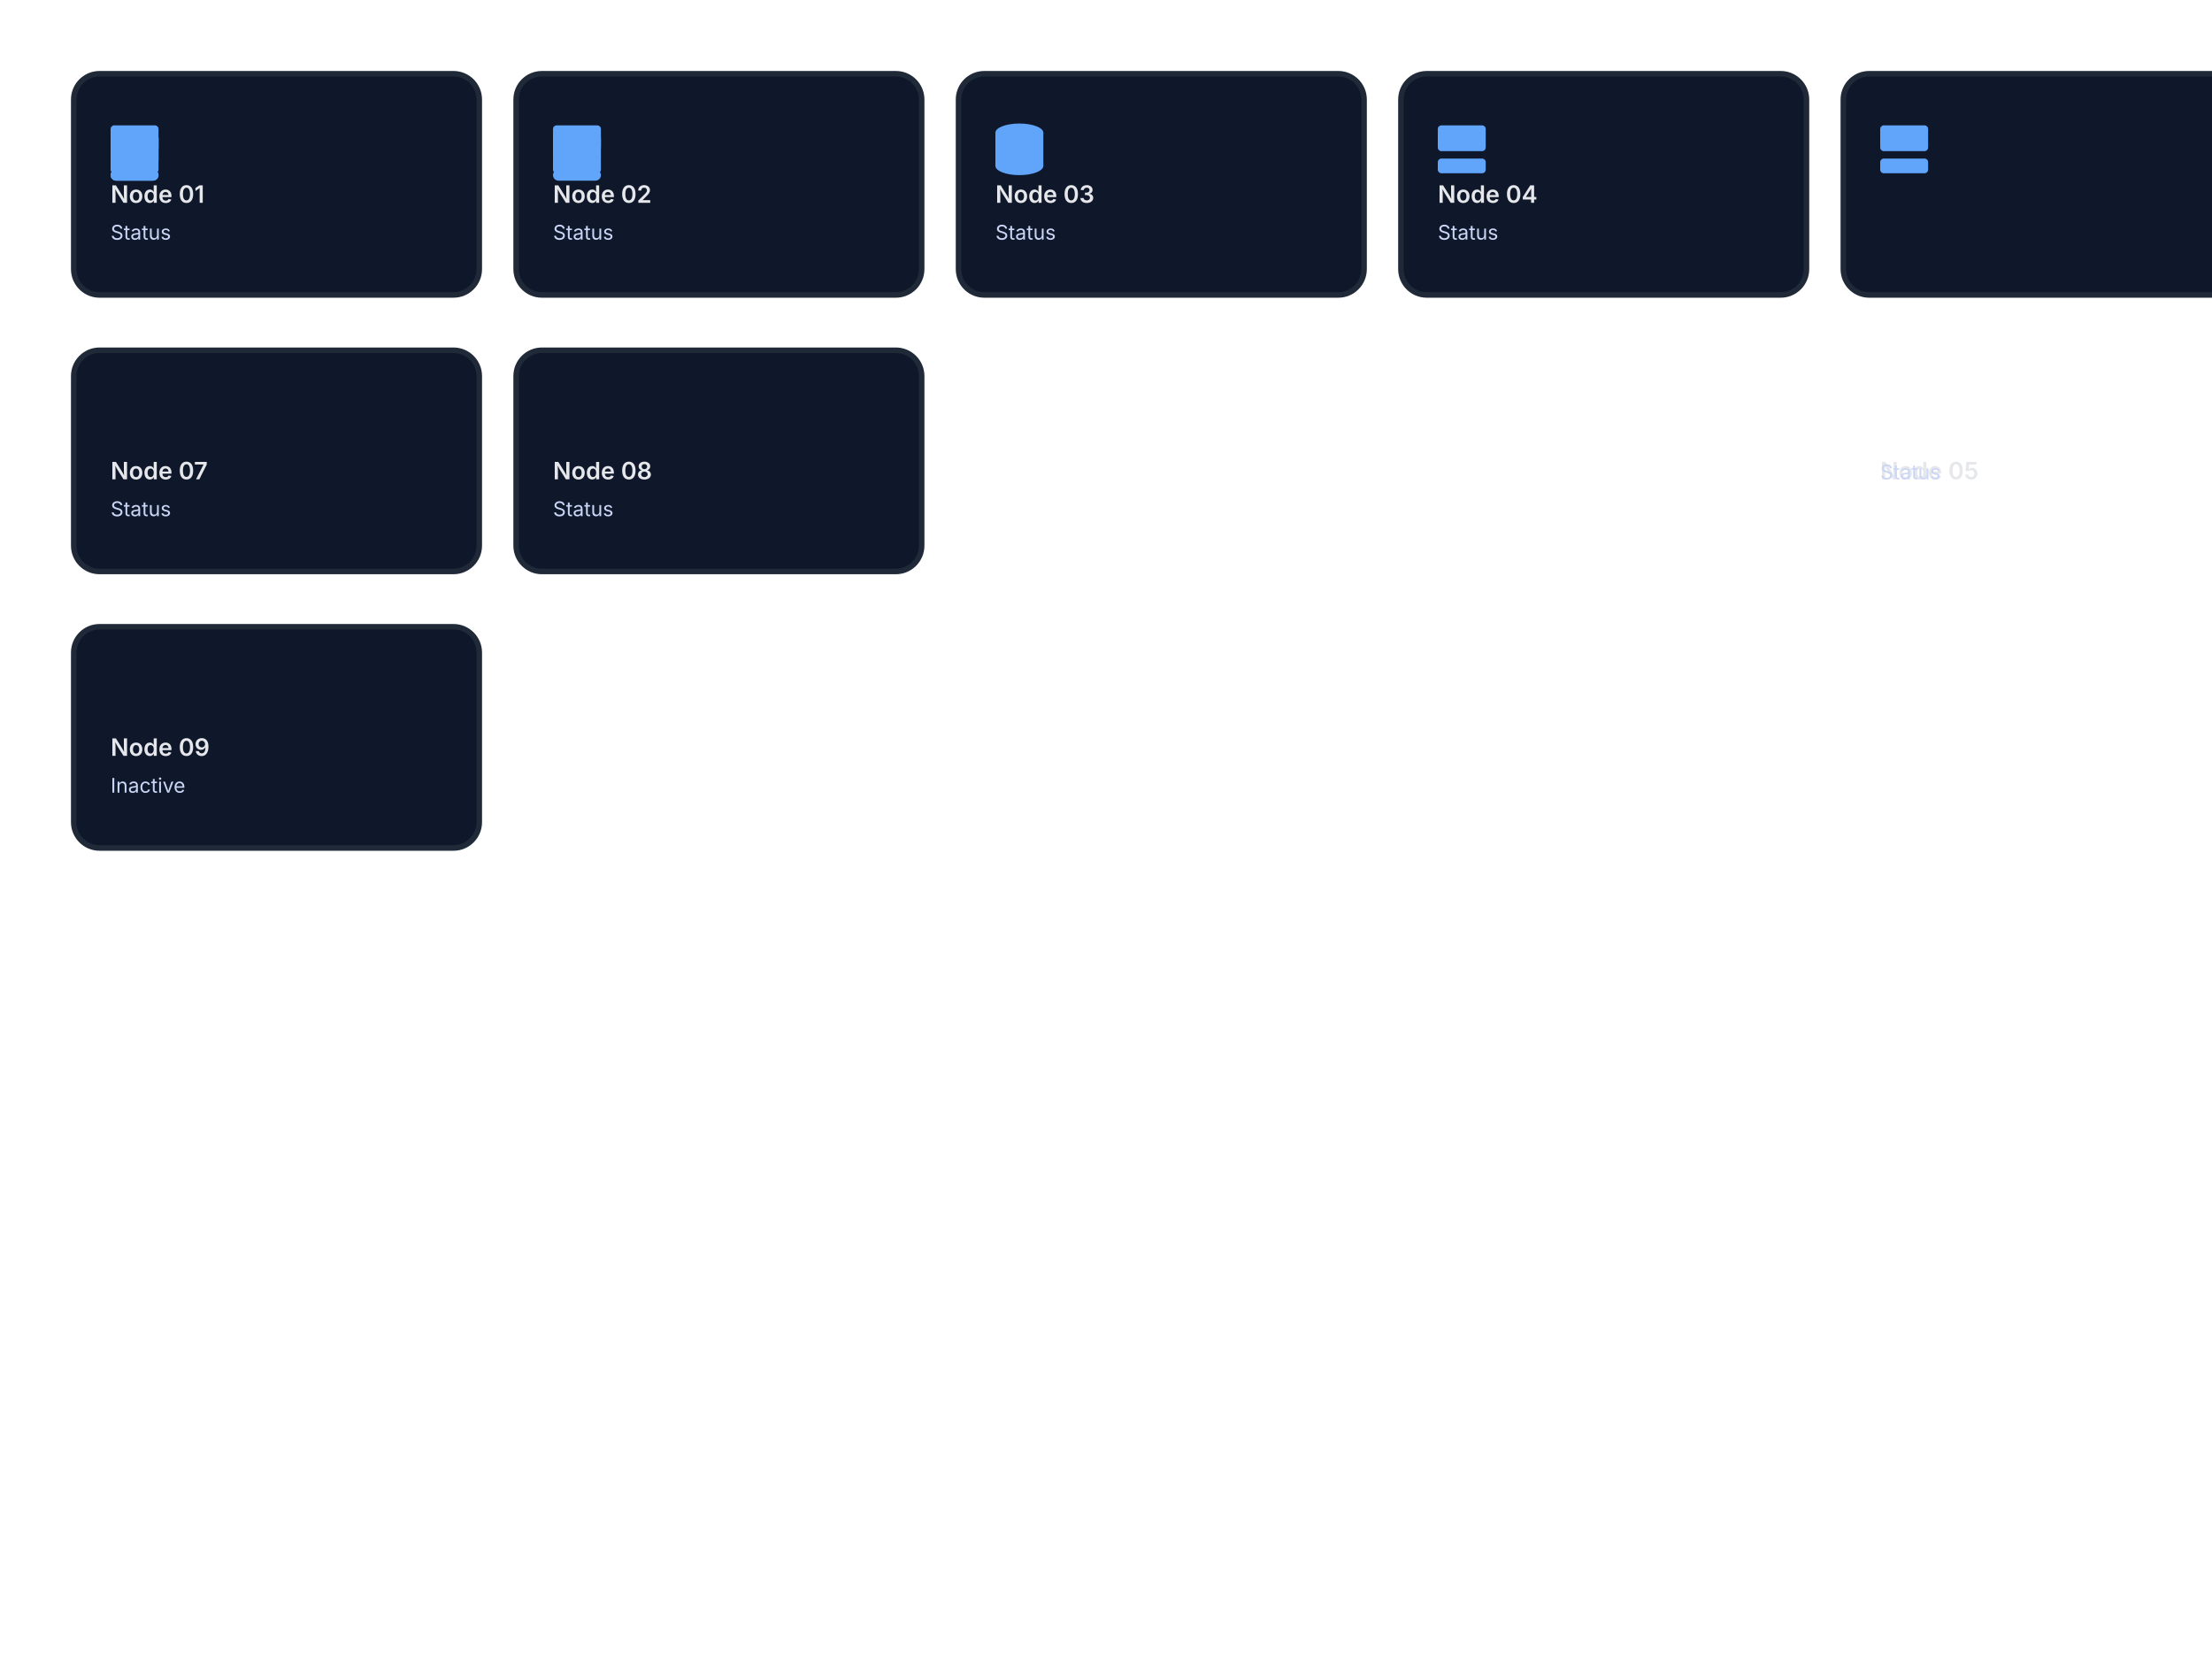
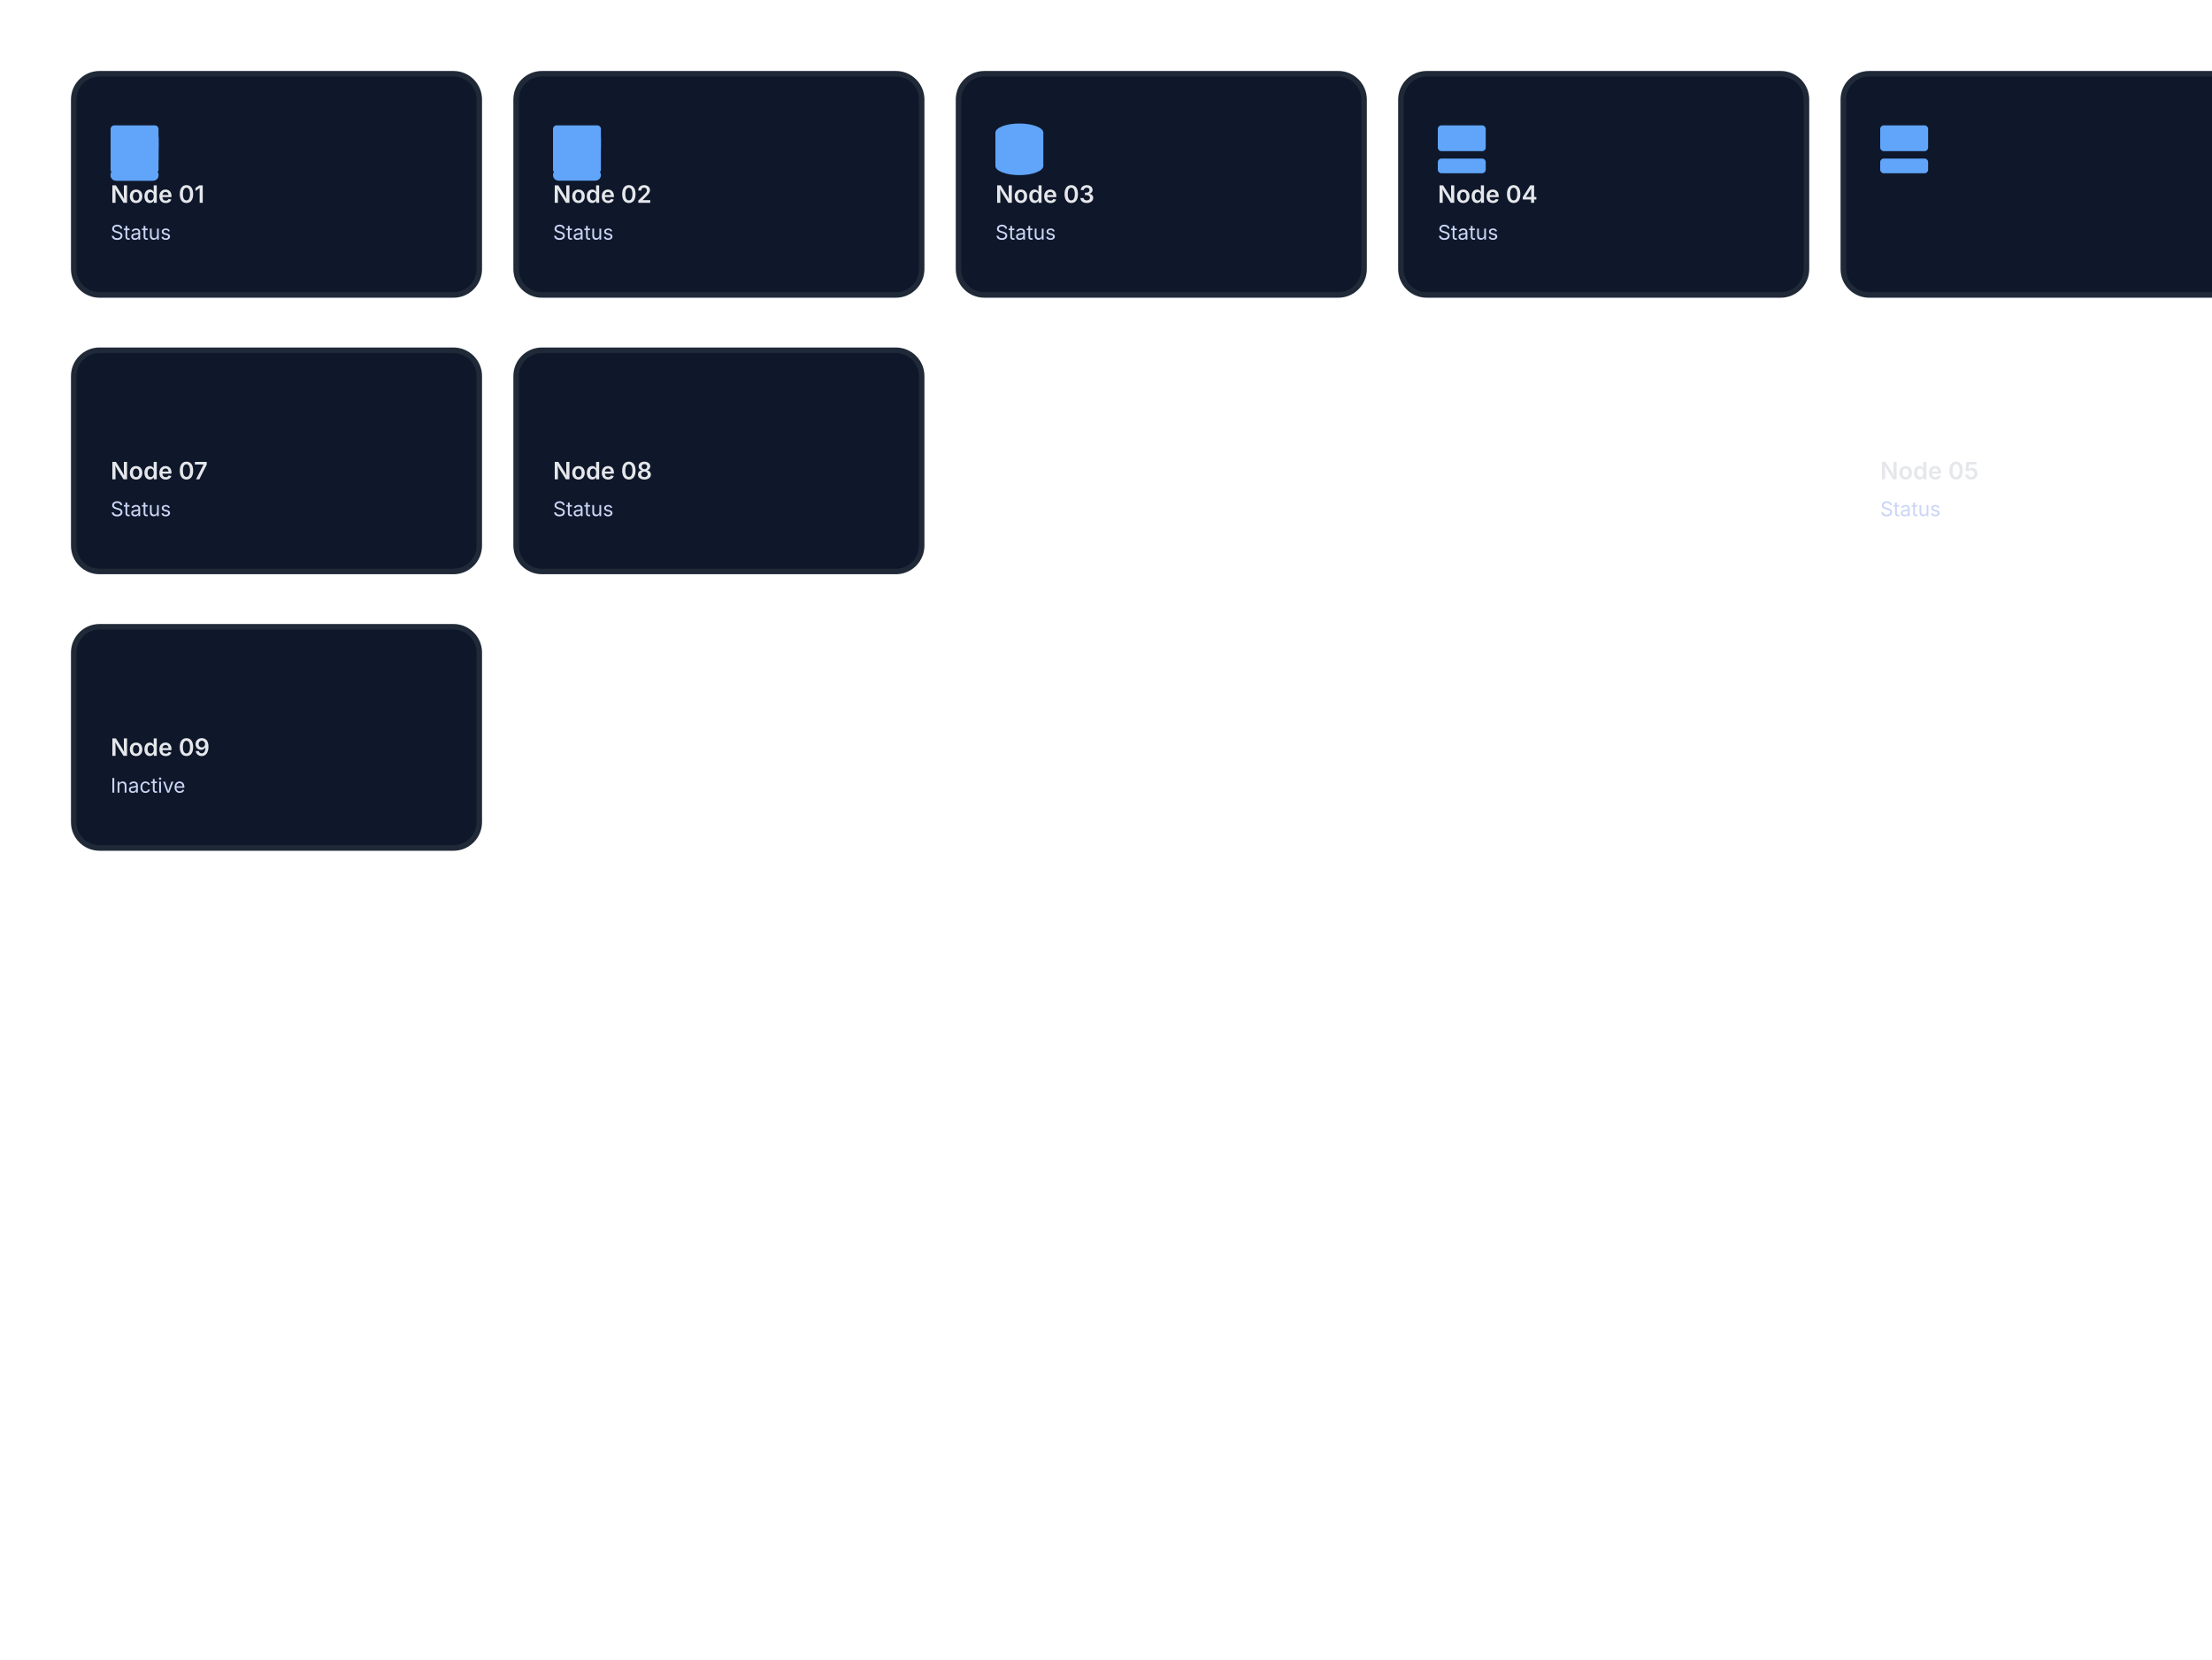
<svg xmlns="http://www.w3.org/2000/svg" width="1200" height="900" viewBox="0 0 1200 900" style="background:#0b1220; font-family: Inter, Arial, sans-serif;">
  <defs>
    <style>
      .card { fill:#0f172a; stroke:#1f2937; stroke-width:3; rx:14; }
      .title { fill:#e5e7eb; font-size:13px; font-weight:600; }
      .metric { fill:#cbd5f5; font-size:11px; }
      .icon-fill { fill:#60a5fa; }
    </style>
  </defs>
  <g id="cell-node_01_status">
    <rect class="card" x="40" y="40" width="220" height="120" />
    <rect class="icon-fill" x="60" y="68" width="26" height="14" rx="2" />
    <rect class="icon-fill" x="60" y="86" width="26" height="8" rx="2" />
    <text class="title" x="60" y="110">Node 01</text>
    <text class="metric" x="60" y="130">Status</text>
  </g>
  <g id="cell-node_02_status">
    <rect class="card" x="280" y="40" width="220" height="120" />
    <rect class="icon-fill" x="300" y="68" width="26" height="14" rx="2" />
    <rect class="icon-fill" x="300" y="86" width="26" height="8" rx="2" />
    <text class="title" x="300" y="110">Node 02</text>
    <text class="metric" x="300" y="130">Status</text>
  </g>
  <g id="cell-node_03_status">
    <rect class="card" x="520" y="40" width="220" height="120" />
    <ellipse class="icon-fill" cx="553" cy="72" rx="13" ry="5" />
    <rect class="icon-fill" x="540" y="72" width="26" height="18" />
    <ellipse class="icon-fill" cx="553" cy="90" rx="13" ry="5" />
    <text class="title" x="540" y="110">Node 03</text>
    <text class="metric" x="540" y="130">Status</text>
  </g>
  <g id="cell-node_04_status">
    <rect class="card" x="760" y="40" width="220" height="120" />
    <rect class="icon-fill" x="780" y="68" width="26" height="14" rx="2" />
    <rect class="icon-fill" x="780" y="86" width="26" height="8" rx="2" />
    <text class="title" x="780" y="110">Node 04</text>
    <text class="metric" x="780" y="130">Status</text>
  </g>
  <g id="cell-node_05_status">
    <rect class="card" x="1000" y="40" width="220" height="120" />
    <rect class="icon-fill" x="1020" y="68" width="26" height="14" rx="2" />
    <rect class="icon-fill" x="1020" y="86" width="26" height="8" rx="2" />
    <text class="title" x="1020" y="260">Node 05</text>
-     <text class="metric" x="1020" y="260">Status</text>
+     <text class="metric" x="1020" y="280">Status</text>
  </g>
  <g id="cell-node_06_status">
    <rect class="card" x="1240" y="40" width="220" height="120" />
    <rect class="icon-fill" x="1260" y="68" width="26" height="14" rx="2" />
    <rect class="icon-fill" x="1260" y="86" width="26" height="8" rx="2" />
    <text class="title" x="1260" y="260">Node 06</text>
-     <text class="metric" x="1260" y="260">Status</text>
+     <text class="metric" x="1260" y="280">Status</text>
  </g>
  <g id="cell-node_07_status">
    <rect class="card" x="40" y="190" width="220" height="120" />
    <rect class="icon-fill" x="60" y="72" width="26" height="18" rx="3" />
    <rect class="icon-fill" x="60" y="92" width="26" height="6" rx="3" />
    <text class="title" x="60" y="260">Node 07</text>
    <text class="metric" x="60" y="280">Status</text>
  </g>
  <g id="cell-node_08_status">
    <rect class="card" x="280" y="190" width="220" height="120" />
    <rect class="icon-fill" x="300" y="72" width="26" height="18" rx="3" />
    <rect class="icon-fill" x="300" y="92" width="26" height="6" rx="3" />
    <text class="title" x="300" y="260">Node 08</text>
    <text class="metric" x="300" y="280">Status</text>
  </g>
  <g id="cell-node_09_status">
    <rect class="card" x="40" y="340" width="220" height="120" />
    <rect class="icon-fill" x="60" y="72" width="26" height="18" rx="3" />
    <rect class="icon-fill" x="60" y="92" width="26" height="6" rx="3" />
    <text class="title" x="60" y="410">Node 09</text>
    <text class="metric" x="60" y="430">Inactive</text>
  </g>
</svg>
